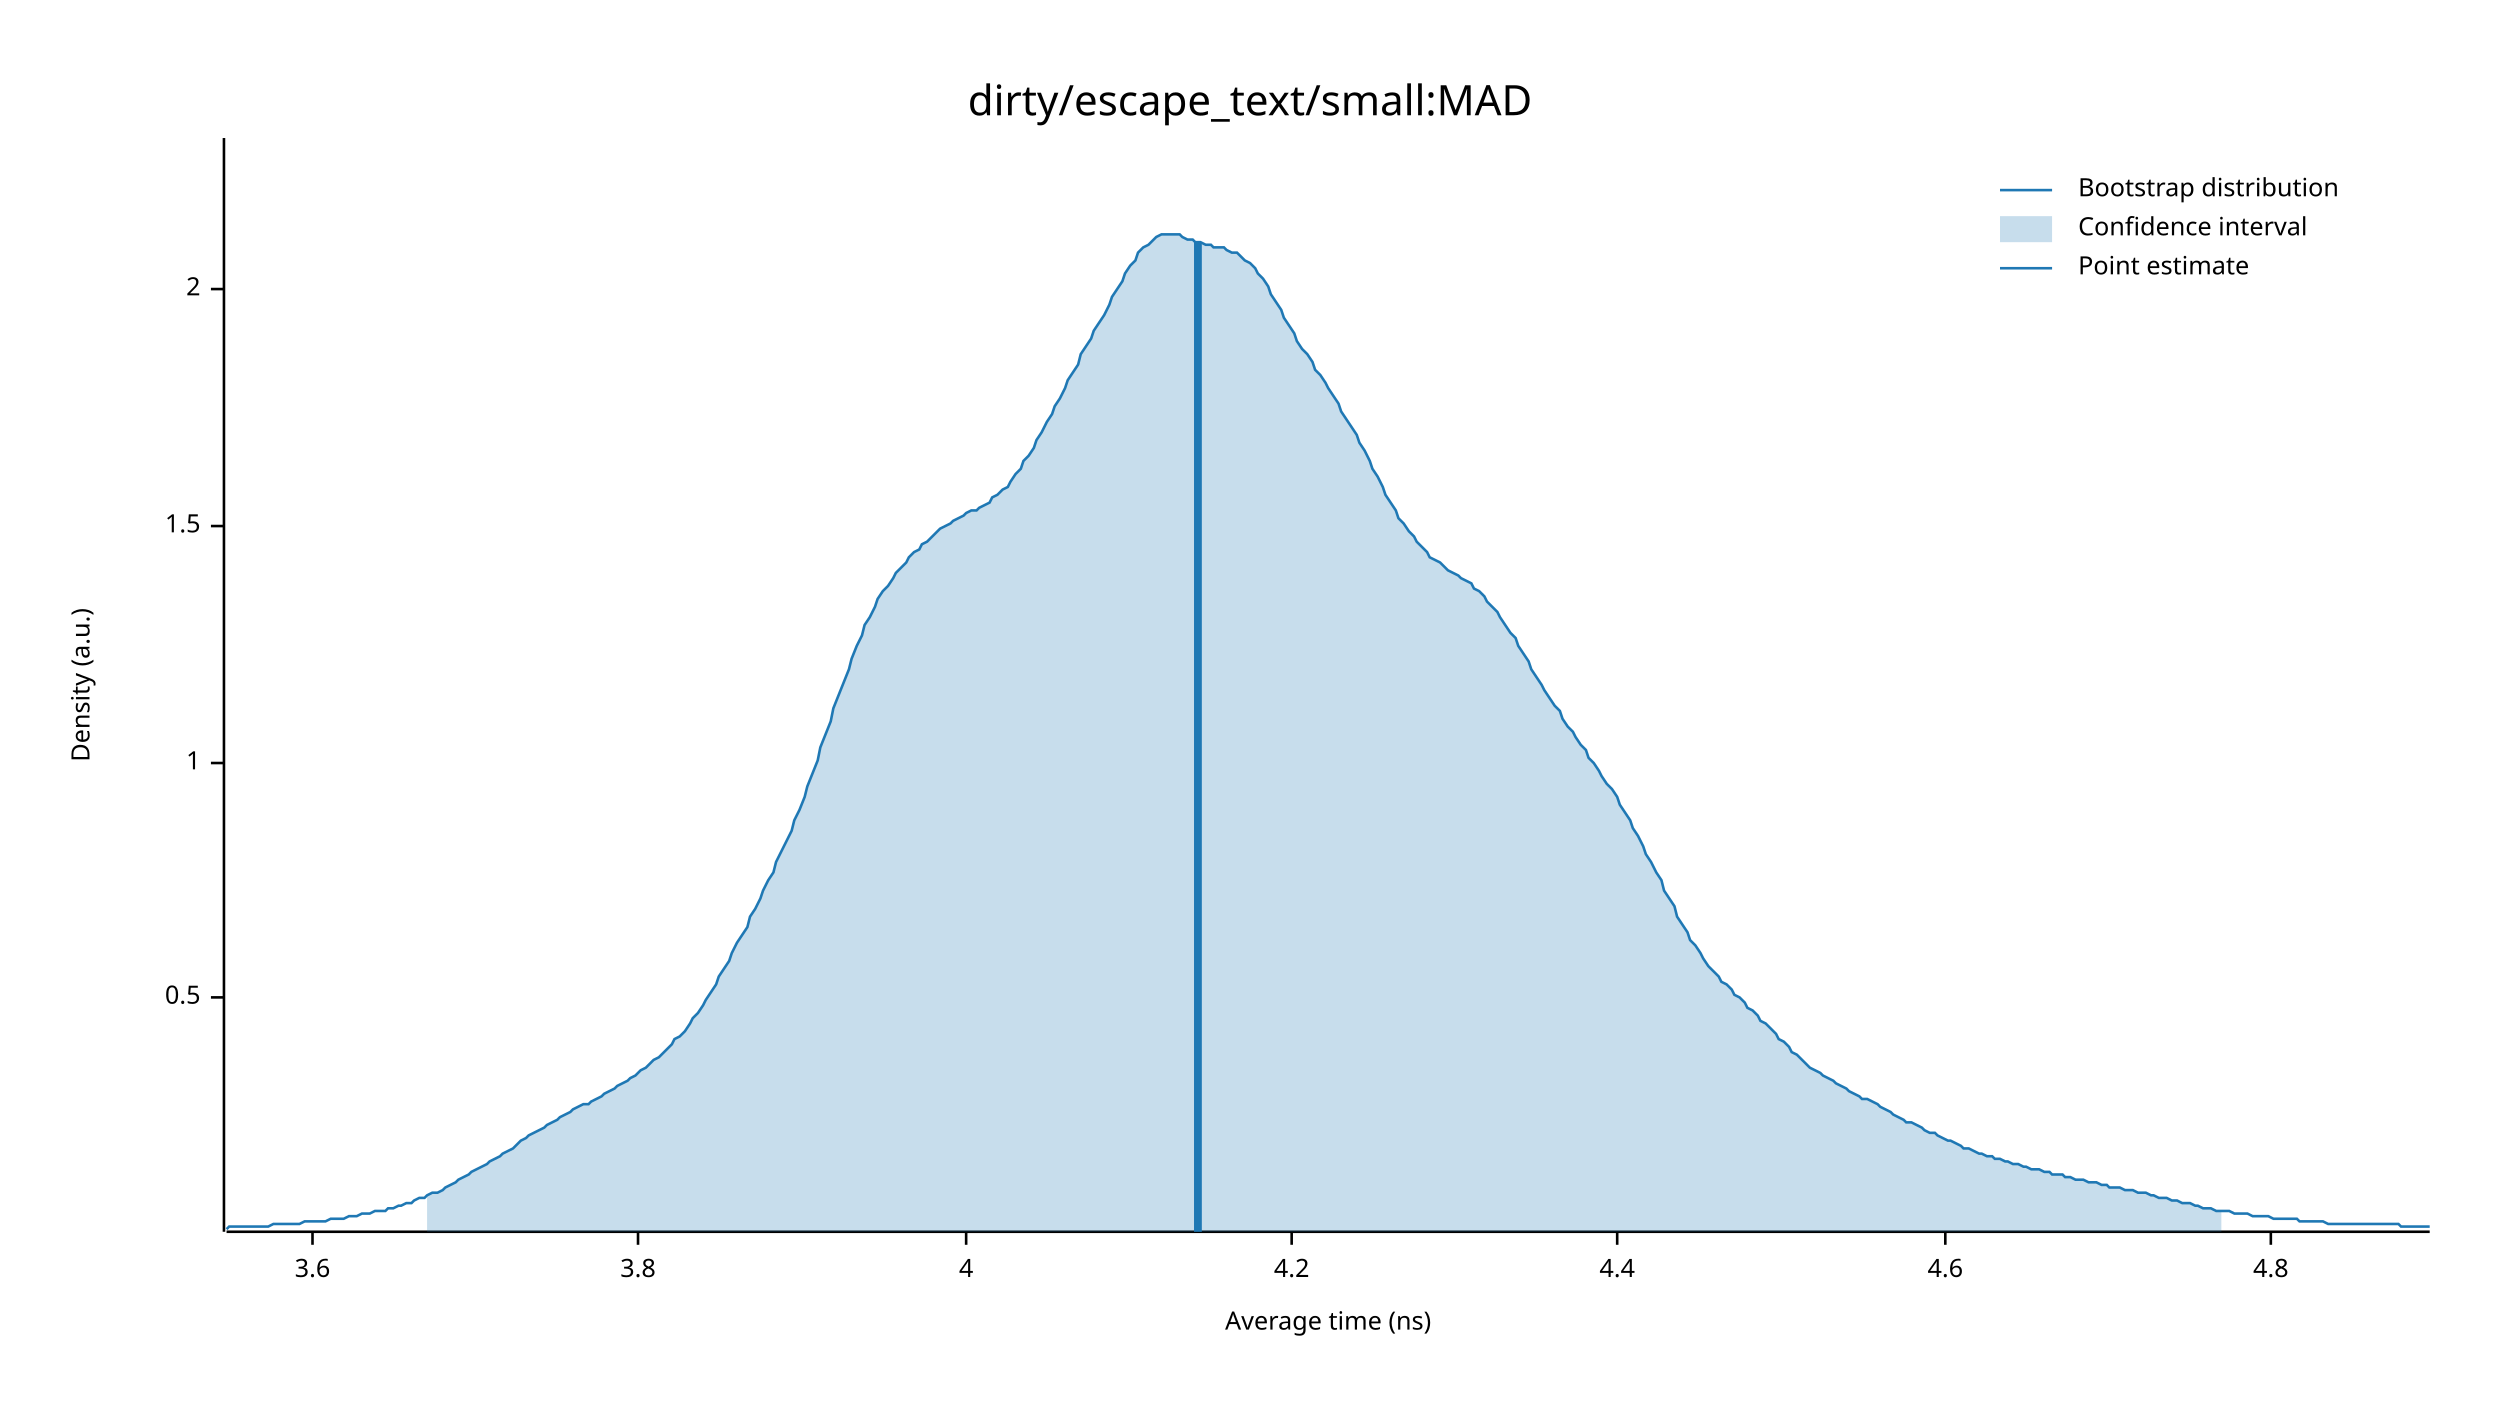
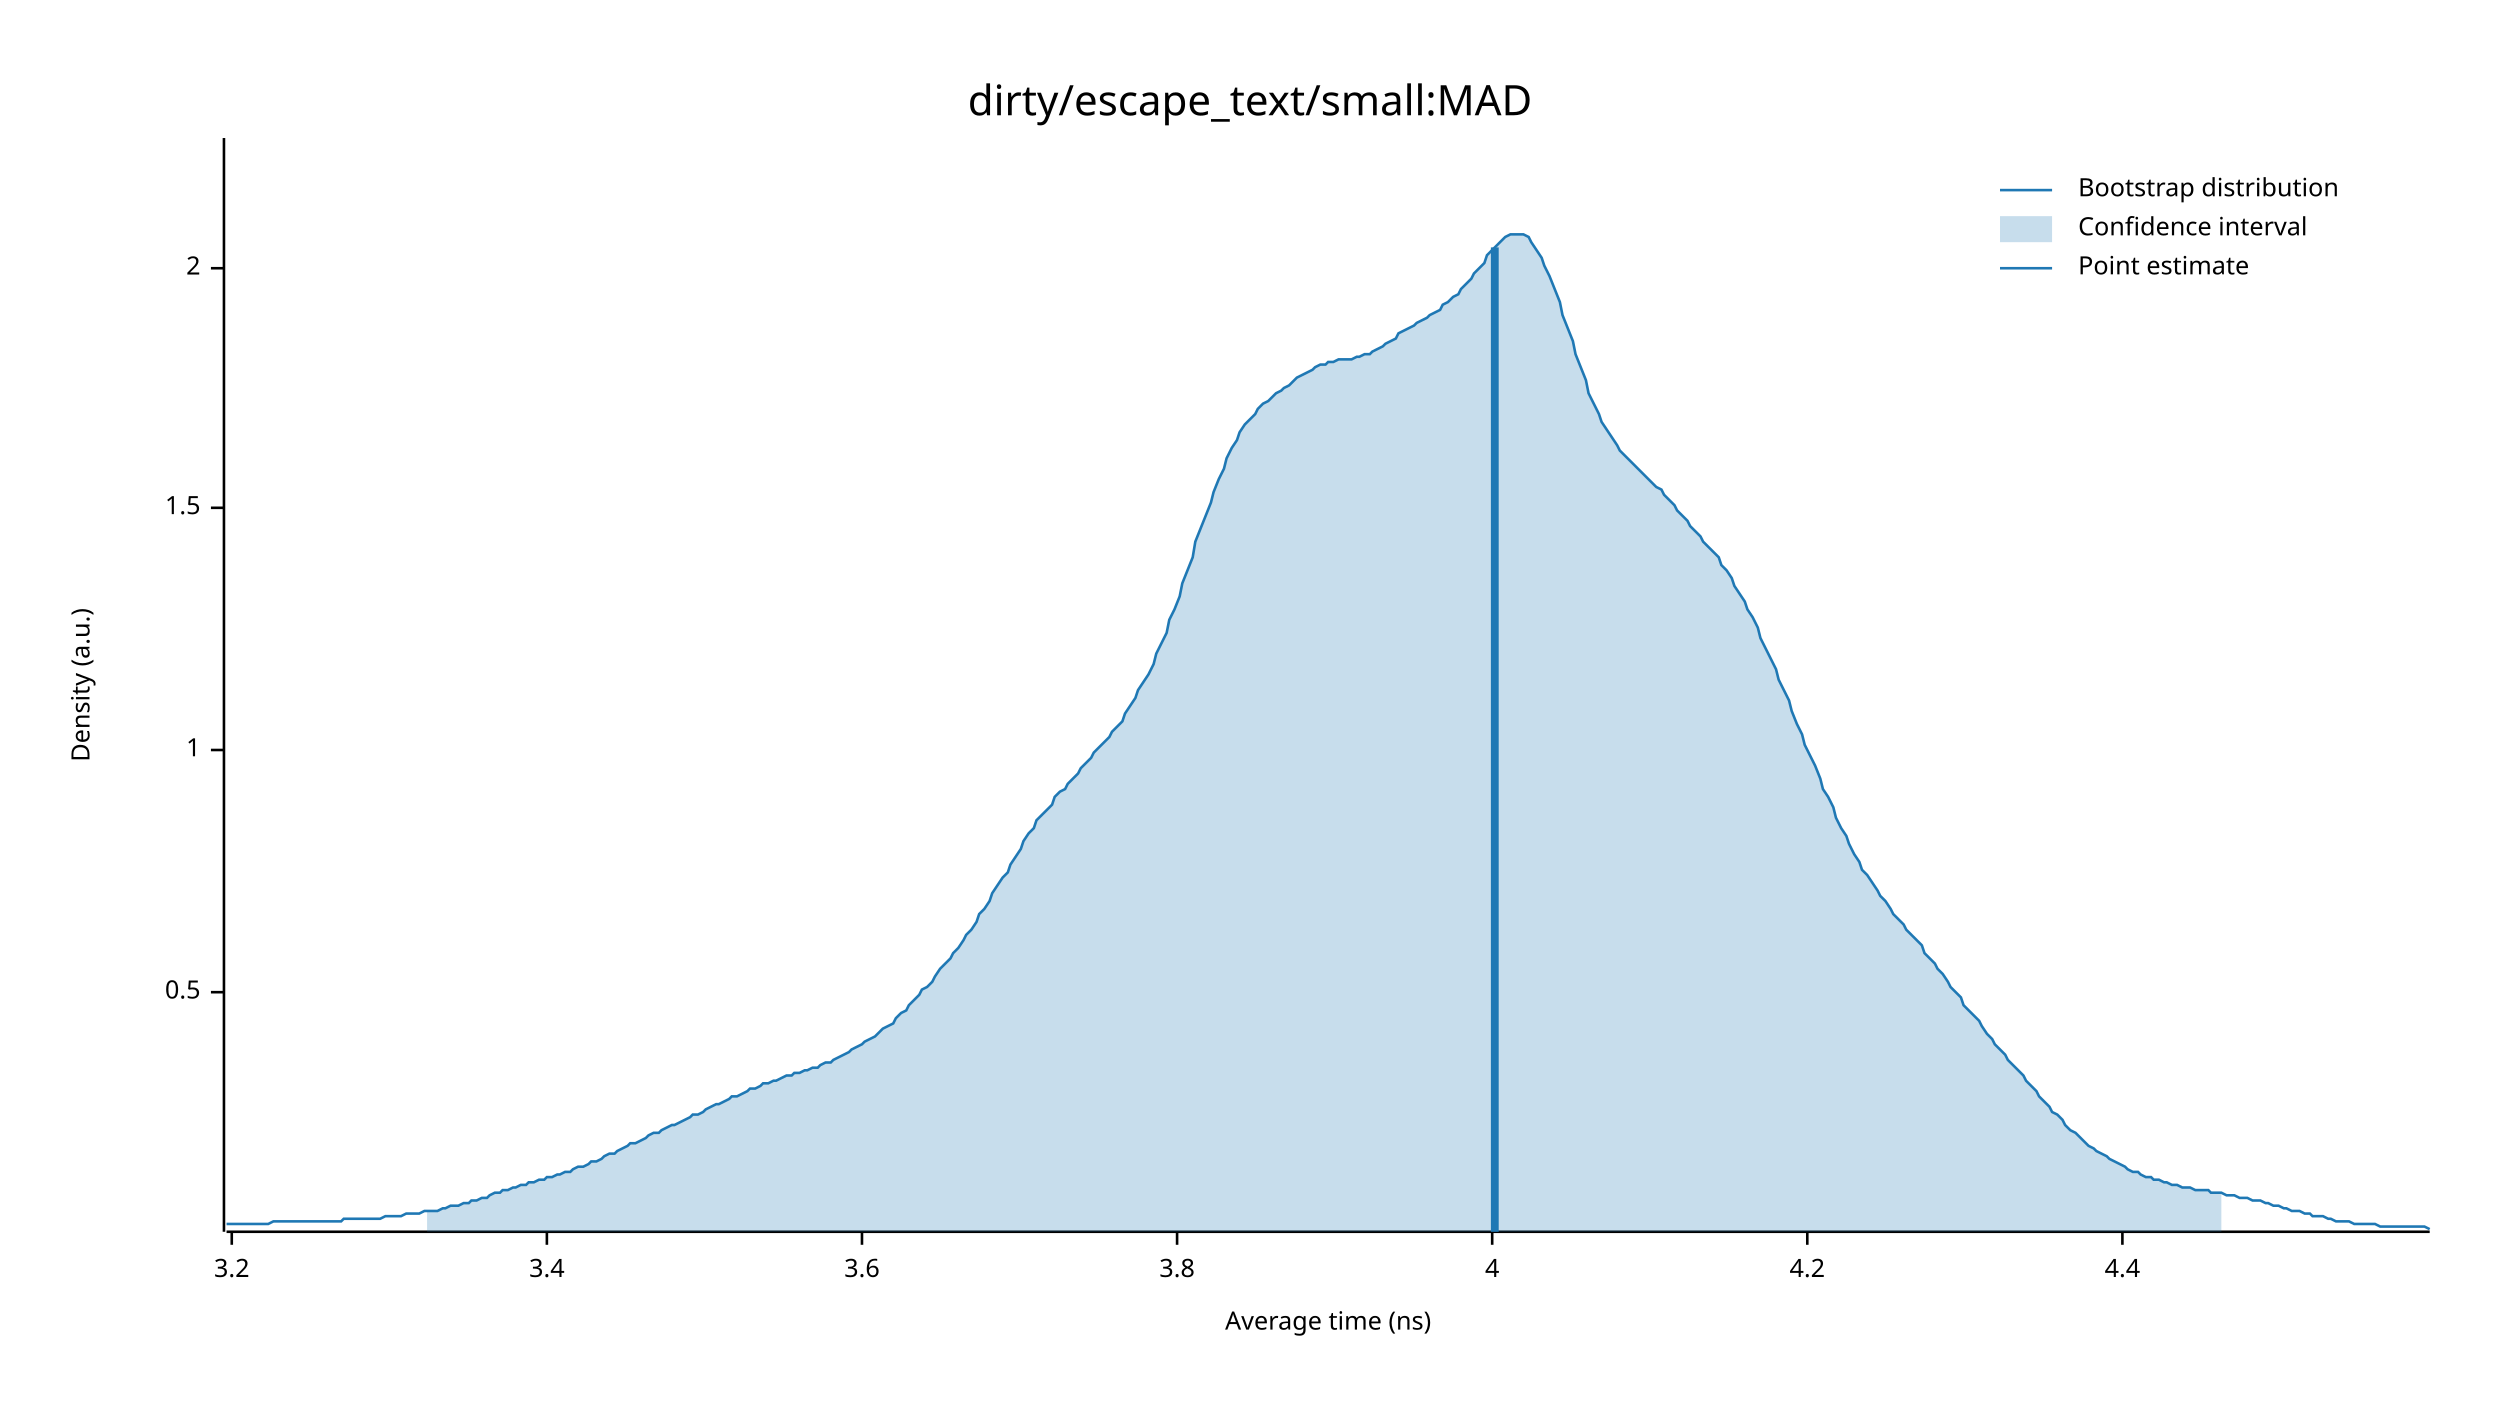
<svg xmlns="http://www.w3.org/2000/svg" width="960" height="540" viewBox="0 0 960 540">
  <text x="480" y="32" dy="0.76em" text-anchor="middle" font-family="sans-serif" font-size="16.129" opacity="1" fill="#000000">
dirty/escape_text/small:MAD
</text>
  <text x="27" y="263" dy="0.76em" text-anchor="middle" font-family="sans-serif" font-size="9.677" opacity="1" fill="#000000" transform="rotate(270, 27, 263)">
Density (a.u.)
</text>
  <text x="510" y="513" dy="-0.5ex" text-anchor="middle" font-family="sans-serif" font-size="9.677" opacity="1" fill="#000000">
Average time (ns)
</text>
  <polyline fill="none" opacity="1" stroke="#000000" stroke-width="1" points="86,53 86,473 " />
-   <text x="77" y="383" dy="0.5ex" text-anchor="end" font-family="sans-serif" font-size="9.677" opacity="1" fill="#000000">
+   <text x="77" y="381" dy="0.5ex" text-anchor="end" font-family="sans-serif" font-size="9.677" opacity="1" fill="#000000">
0.5
</text>
-   <polyline fill="none" opacity="1" stroke="#000000" stroke-width="1" points="81,383 86,383 " />
-   <text x="77" y="293" dy="0.5ex" text-anchor="end" font-family="sans-serif" font-size="9.677" opacity="1" fill="#000000">
+   <polyline fill="none" opacity="1" stroke="#000000" stroke-width="1" points="81,381 86,381 " />
+   <text x="77" y="288" dy="0.5ex" text-anchor="end" font-family="sans-serif" font-size="9.677" opacity="1" fill="#000000">
1
</text>
-   <polyline fill="none" opacity="1" stroke="#000000" stroke-width="1" points="81,293 86,293 " />
-   <text x="77" y="202" dy="0.5ex" text-anchor="end" font-family="sans-serif" font-size="9.677" opacity="1" fill="#000000">
+   <polyline fill="none" opacity="1" stroke="#000000" stroke-width="1" points="81,288 86,288 " />
+   <text x="77" y="195" dy="0.5ex" text-anchor="end" font-family="sans-serif" font-size="9.677" opacity="1" fill="#000000">
1.5
</text>
-   <polyline fill="none" opacity="1" stroke="#000000" stroke-width="1" points="81,202 86,202 " />
-   <text x="77" y="111" dy="0.5ex" text-anchor="end" font-family="sans-serif" font-size="9.677" opacity="1" fill="#000000">
+   <polyline fill="none" opacity="1" stroke="#000000" stroke-width="1" points="81,195 86,195 " />
+   <text x="77" y="103" dy="0.5ex" text-anchor="end" font-family="sans-serif" font-size="9.677" opacity="1" fill="#000000">
2
</text>
-   <polyline fill="none" opacity="1" stroke="#000000" stroke-width="1" points="81,111 86,111 " />
+   <polyline fill="none" opacity="1" stroke="#000000" stroke-width="1" points="81,103 86,103 " />
  <polyline fill="none" opacity="1" stroke="#000000" stroke-width="1" points="87,473 933,473 " />
-   <text x="120" y="483" dy="0.76em" text-anchor="middle" font-family="sans-serif" font-size="9.677" opacity="1" fill="#000000">
+   <text x="89" y="483" dy="0.76em" text-anchor="middle" font-family="sans-serif" font-size="9.677" opacity="1" fill="#000000">
+ 3.2
+ </text>
+   <polyline fill="none" opacity="1" stroke="#000000" stroke-width="1" points="89,473 89,478 " />
+   <text x="210" y="483" dy="0.76em" text-anchor="middle" font-family="sans-serif" font-size="9.677" opacity="1" fill="#000000">
+ 3.4
+ </text>
+   <polyline fill="none" opacity="1" stroke="#000000" stroke-width="1" points="210,473 210,478 " />
+   <text x="331" y="483" dy="0.76em" text-anchor="middle" font-family="sans-serif" font-size="9.677" opacity="1" fill="#000000">
3.6
</text>
-   <polyline fill="none" opacity="1" stroke="#000000" stroke-width="1" points="120,473 120,478 " />
-   <text x="245" y="483" dy="0.76em" text-anchor="middle" font-family="sans-serif" font-size="9.677" opacity="1" fill="#000000">
+   <polyline fill="none" opacity="1" stroke="#000000" stroke-width="1" points="331,473 331,478 " />
+   <text x="452" y="483" dy="0.76em" text-anchor="middle" font-family="sans-serif" font-size="9.677" opacity="1" fill="#000000">
3.8
</text>
-   <polyline fill="none" opacity="1" stroke="#000000" stroke-width="1" points="245,473 245,478 " />
-   <text x="371" y="483" dy="0.76em" text-anchor="middle" font-family="sans-serif" font-size="9.677" opacity="1" fill="#000000">
+   <polyline fill="none" opacity="1" stroke="#000000" stroke-width="1" points="452,473 452,478 " />
+   <text x="573" y="483" dy="0.76em" text-anchor="middle" font-family="sans-serif" font-size="9.677" opacity="1" fill="#000000">
4
</text>
-   <polyline fill="none" opacity="1" stroke="#000000" stroke-width="1" points="371,473 371,478 " />
-   <text x="496" y="483" dy="0.76em" text-anchor="middle" font-family="sans-serif" font-size="9.677" opacity="1" fill="#000000">
+   <polyline fill="none" opacity="1" stroke="#000000" stroke-width="1" points="573,473 573,478 " />
+   <text x="694" y="483" dy="0.76em" text-anchor="middle" font-family="sans-serif" font-size="9.677" opacity="1" fill="#000000">
4.2
</text>
-   <polyline fill="none" opacity="1" stroke="#000000" stroke-width="1" points="496,473 496,478 " />
-   <text x="621" y="483" dy="0.76em" text-anchor="middle" font-family="sans-serif" font-size="9.677" opacity="1" fill="#000000">
+   <polyline fill="none" opacity="1" stroke="#000000" stroke-width="1" points="694,473 694,478 " />
+   <text x="815" y="483" dy="0.76em" text-anchor="middle" font-family="sans-serif" font-size="9.677" opacity="1" fill="#000000">
4.4
</text>
-   <polyline fill="none" opacity="1" stroke="#000000" stroke-width="1" points="621,473 621,478 " />
-   <text x="747" y="483" dy="0.76em" text-anchor="middle" font-family="sans-serif" font-size="9.677" opacity="1" fill="#000000">
- 4.6
- </text>
-   <polyline fill="none" opacity="1" stroke="#000000" stroke-width="1" points="747,473 747,478 " />
-   <text x="872" y="483" dy="0.76em" text-anchor="middle" font-family="sans-serif" font-size="9.677" opacity="1" fill="#000000">
- 4.8
- </text>
-   <polyline fill="none" opacity="1" stroke="#000000" stroke-width="1" points="872,473 872,478 " />
-   <polyline fill="none" opacity="1" stroke="#1F78B4" stroke-width="1" points="87,472 88,471 90,471 92,471 93,471 95,471 97,471 98,471 100,471 102,471 103,471 105,470 107,470 109,470 110,470 112,470 114,470 115,470 117,469 119,469 120,469 122,469 124,469 125,469 127,468 129,468 131,468 132,468 134,467 136,467 137,467 139,466 141,466 142,466 144,465 146,465 148,465 149,464 151,464 153,463 154,463 156,462 158,462 159,461 161,460 163,460 164,459 166,458 168,458 170,457 171,456 173,455 175,454 176,453 178,452 180,451 181,450 183,449 185,448 187,447 188,446 190,445 192,444 193,443 195,442 197,441 198,440 200,438 202,437 203,436 205,435 207,434 209,433 210,432 212,431 214,430 215,429 217,428 219,427 220,426 222,425 224,424 226,424 227,423 229,422 231,421 232,420 234,419 236,418 237,417 239,416 241,415 242,414 244,413 246,411 248,410 249,409 251,407 253,406 254,405 256,403 258,401 259,399 261,398 263,396 265,393 266,391 268,389 270,386 271,384 273,381 275,378 276,375 278,372 280,369 281,366 283,362 285,359 287,356 288,352 290,349 292,345 293,342 295,338 297,335 298,331 300,327 302,323 304,319 305,315 307,311 309,306 310,302 312,297 314,292 315,287 317,282 319,277 320,272 322,267 324,262 326,257 327,253 329,248 331,244 332,240 334,237 336,233 337,230 339,227 341,225 343,222 344,220 346,218 348,216 349,214 351,212 353,211 354,209 356,208 358,206 359,205 361,203 363,202 365,201 366,200 368,199 370,198 371,197 373,196 375,196 376,195 378,194 380,193 381,191 383,190 385,188 387,187 388,185 390,182 392,180 393,177 395,175 397,172 398,169 400,166 402,162 404,159 405,156 407,153 409,149 410,146 412,143 414,140 415,136 417,133 419,130 420,127 422,124 424,121 426,117 427,114 429,111 431,108 432,105 434,102 436,100 437,97 439,95 441,94 443,92 444,91 446,90 448,90 449,90 451,90 453,90 454,91 456,92 458,92 459,93 461,93 463,94 465,94 466,95 468,95 470,95 471,96 473,97 475,97 476,98 478,100 480,101 482,103 483,105 485,107 487,110 488,113 490,116 492,119 493,122 495,125 497,128 498,131 500,134 502,136 504,139 505,142 507,144 509,147 510,149 512,152 514,155 515,158 517,161 519,164 521,167 522,170 524,173 526,177 527,180 529,183 531,187 532,190 534,193 536,196 537,199 539,201 541,204 543,206 544,208 546,210 548,212 549,214 551,215 553,216 554,217 556,219 558,220 560,221 561,222 563,223 565,224 566,226 568,227 570,229 571,231 573,233 575,235 576,237 578,240 580,243 582,245 583,248 585,251 587,254 588,257 590,260 592,263 593,265 595,268 597,271 599,273 600,276 602,279 604,281 605,283 607,286 609,288 610,291 612,293 614,296 615,298 617,301 619,303 621,306 622,309 624,312 626,315 627,318 629,321 631,325 632,328 634,331 636,335 638,338 639,342 641,345 643,348 644,352 646,355 648,358 649,361 651,363 653,366 654,368 656,371 658,373 660,375 661,377 663,378 665,380 666,382 668,383 670,385 671,387 673,388 675,390 676,392 678,393 680,395 682,397 683,399 685,400 687,402 688,404 690,405 692,407 693,408 695,410 697,411 699,412 700,413 702,414 704,415 705,416 707,417 709,418 710,419 712,420 714,421 715,422 717,422 719,423 721,424 722,425 724,426 726,427 727,428 729,429 731,430 732,431 734,431 736,432 738,433 739,434 741,435 743,435 744,436 746,437 748,438 749,438 751,439 753,440 754,441 756,441 758,442 760,443 761,443 763,444 765,444 766,445 768,445 770,446 771,446 773,447 775,447 777,448 778,448 780,449 782,449 783,449 785,450 787,450 788,451 790,451 792,451 793,452 795,452 797,453 799,453 800,453 802,454 804,454 805,454 807,455 809,455 810,456 812,456 814,456 816,457 817,457 819,457 821,458 822,458 824,458 826,459 827,459 829,460 831,460 832,460 834,461 836,461 838,462 839,462 841,462 843,463 844,463 846,464 848,464 849,464 851,465 853,465 855,465 856,465 858,466 860,466 861,466 863,466 865,467 866,467 868,467 870,467 871,467 873,468 875,468 877,468 878,468 880,468 882,468 883,469 885,469 887,469 888,469 890,469 892,469 894,470 895,470 897,470 899,470 900,470 902,470 904,470 905,470 907,470 909,470 910,470 912,470 914,470 916,470 917,470 919,470 921,470 922,471 924,471 926,471 927,471 929,471 931,471 933,471 " />
-   <polygon opacity="0.25" fill="#1F78B4" points="164,459 166,458 168,458 170,457 171,456 173,455 175,454 176,453 178,452 180,451 181,450 183,449 185,448 187,447 188,446 190,445 192,444 193,443 195,442 197,441 198,440 200,438 202,437 203,436 205,435 207,434 209,433 210,432 212,431 214,430 215,429 217,428 219,427 220,426 222,425 224,424 226,424 227,423 229,422 231,421 232,420 234,419 236,418 237,417 239,416 241,415 242,414 244,413 246,411 248,410 249,409 251,407 253,406 254,405 256,403 258,401 259,399 261,398 263,396 265,393 266,391 268,389 270,386 271,384 273,381 275,378 276,375 278,372 280,369 281,366 283,362 285,359 287,356 288,352 290,349 292,345 293,342 295,338 297,335 298,331 300,327 302,323 304,319 305,315 307,311 309,306 310,302 312,297 314,292 315,287 317,282 319,277 320,272 322,267 324,262 326,257 327,253 329,248 331,244 332,240 334,237 336,233 337,230 339,227 341,225 343,222 344,220 346,218 348,216 349,214 351,212 353,211 354,209 356,208 358,206 359,205 361,203 363,202 365,201 366,200 368,199 370,198 371,197 373,196 375,196 376,195 378,194 380,193 381,191 383,190 385,188 387,187 388,185 390,182 392,180 393,177 395,175 397,172 398,169 400,166 402,162 404,159 405,156 407,153 409,149 410,146 412,143 414,140 415,136 417,133 419,130 420,127 422,124 424,121 426,117 427,114 429,111 431,108 432,105 434,102 436,100 437,97 439,95 441,94 443,92 444,91 446,90 448,90 449,90 451,90 453,90 454,91 456,92 458,92 459,93 461,93 463,94 465,94 466,95 468,95 470,95 471,96 473,97 475,97 476,98 478,100 480,101 482,103 483,105 485,107 487,110 488,113 490,116 492,119 493,122 495,125 497,128 498,131 500,134 502,136 504,139 505,142 507,144 509,147 510,149 512,152 514,155 515,158 517,161 519,164 521,167 522,170 524,173 526,177 527,180 529,183 531,187 532,190 534,193 536,196 537,199 539,201 541,204 543,206 544,208 546,210 548,212 549,214 551,215 553,216 554,217 556,219 558,220 560,221 561,222 563,223 565,224 566,226 568,227 570,229 571,231 573,233 575,235 576,237 578,240 580,243 582,245 583,248 585,251 587,254 588,257 590,260 592,263 593,265 595,268 597,271 599,273 600,276 602,279 604,281 605,283 607,286 609,288 610,291 612,293 614,296 615,298 617,301 619,303 621,306 622,309 624,312 626,315 627,318 629,321 631,325 632,328 634,331 636,335 638,338 639,342 641,345 643,348 644,352 646,355 648,358 649,361 651,363 653,366 654,368 656,371 658,373 660,375 661,377 663,378 665,380 666,382 668,383 670,385 671,387 673,388 675,390 676,392 678,393 680,395 682,397 683,399 685,400 687,402 688,404 690,405 692,407 693,408 695,410 697,411 699,412 700,413 702,414 704,415 705,416 707,417 709,418 710,419 712,420 714,421 715,422 717,422 719,423 721,424 722,425 724,426 726,427 727,428 729,429 731,430 732,431 734,431 736,432 738,433 739,434 741,435 743,435 744,436 746,437 748,438 749,438 751,439 753,440 754,441 756,441 758,442 760,443 761,443 763,444 765,444 766,445 768,445 770,446 771,446 773,447 775,447 777,448 778,448 780,449 782,449 783,449 785,450 787,450 788,451 790,451 792,451 793,452 795,452 797,453 799,453 800,453 802,454 804,454 805,454 807,455 809,455 810,456 812,456 814,456 816,457 817,457 819,457 821,458 822,458 824,458 826,459 827,459 829,460 831,460 832,460 834,461 836,461 838,462 839,462 841,462 843,463 844,463 846,464 848,464 849,464 851,465 853,465 853,473 164,473 " />
-   <polyline fill="none" opacity="1" stroke="#1F78B4" stroke-width="3" points="460,473 460,93 " />
+   <polyline fill="none" opacity="1" stroke="#000000" stroke-width="1" points="815,473 815,478 " />
+   <polyline fill="none" opacity="1" stroke="#1F78B4" stroke-width="1" points="87,470 88,470 90,470 92,470 93,470 95,470 97,470 98,470 100,470 102,470 103,470 105,469 107,469 109,469 110,469 112,469 114,469 115,469 117,469 119,469 120,469 122,469 124,469 125,469 127,469 129,469 131,469 132,468 134,468 136,468 137,468 139,468 141,468 142,468 144,468 146,468 148,467 149,467 151,467 153,467 154,467 156,466 158,466 159,466 161,466 163,465 164,465 166,465 168,465 170,464 171,464 173,463 175,463 176,463 178,462 180,462 181,461 183,461 185,460 187,460 188,459 190,458 192,458 193,457 195,457 197,456 198,456 200,455 202,455 203,454 205,454 207,453 209,453 210,452 212,452 214,451 215,451 217,450 219,450 220,449 222,448 224,448 226,447 227,446 229,446 231,445 232,444 234,443 236,443 237,442 239,441 241,440 242,439 244,439 246,438 248,437 249,436 251,435 253,435 254,434 256,433 258,432 259,432 261,431 263,430 265,429 266,428 268,428 270,427 271,426 273,425 275,424 276,424 278,423 280,422 281,421 283,421 285,420 287,419 288,418 290,418 292,417 293,416 295,416 297,415 298,415 300,414 302,413 304,413 305,412 307,412 309,411 310,411 312,410 314,410 315,409 317,408 319,408 320,407 322,406 324,405 326,404 327,403 329,402 331,401 332,400 334,399 336,398 337,397 339,395 341,394 343,393 344,391 346,389 348,388 349,386 351,384 353,382 354,380 356,379 358,377 359,375 361,372 363,370 365,368 366,366 368,364 370,361 371,359 373,357 375,354 376,351 378,349 380,346 381,343 383,340 385,337 387,335 388,332 390,329 392,326 393,323 395,320 397,318 398,315 400,313 402,311 404,309 405,306 407,304 409,303 410,301 412,299 414,297 415,295 417,293 419,291 420,289 422,287 424,285 426,283 427,281 429,279 431,277 432,274 434,271 436,268 437,265 439,262 441,259 443,255 444,251 446,247 448,243 449,238 451,234 453,229 454,224 456,219 458,214 459,208 461,203 463,198 465,193 466,189 468,184 470,180 471,176 473,172 475,169 476,166 478,163 480,161 482,159 483,157 485,155 487,154 488,153 490,151 492,150 493,149 495,148 497,146 498,145 500,144 502,143 504,142 505,141 507,140 509,140 510,139 512,139 514,138 515,138 517,138 519,138 521,137 522,137 524,136 526,136 527,135 529,134 531,133 532,132 534,131 536,130 537,128 539,127 541,126 543,125 544,124 546,123 548,122 549,121 551,120 553,119 554,117 556,116 558,114 560,113 561,111 563,109 565,107 566,105 568,103 570,101 571,98 573,96 575,94 576,93 578,91 580,90 582,90 583,90 585,90 587,91 588,93 590,96 592,99 593,102 595,106 597,111 599,116 600,121 602,126 604,131 605,136 607,141 609,146 610,151 612,155 614,159 615,162 617,165 619,168 621,171 622,173 624,175 626,177 627,178 629,180 631,182 632,183 634,185 636,187 638,188 639,190 641,192 643,194 644,196 646,198 648,200 649,202 651,204 653,206 654,208 656,210 658,212 660,214 661,217 663,219 665,222 666,225 668,228 670,231 671,234 673,237 675,241 676,245 678,249 680,253 682,257 683,261 685,265 687,269 688,273 690,278 692,282 693,286 695,290 697,294 699,299 700,303 702,306 704,310 705,314 707,318 709,321 710,324 712,328 714,331 715,334 717,336 719,339 721,342 722,344 724,346 726,349 727,351 729,353 731,355 732,357 734,359 736,361 738,363 739,366 741,368 743,370 744,372 746,374 748,377 749,379 751,381 753,383 754,386 756,388 758,390 760,392 761,394 763,397 765,399 766,401 768,403 770,405 771,407 773,409 775,411 777,413 778,415 780,417 782,419 783,421 785,423 787,425 788,427 790,428 792,430 793,432 795,434 797,435 799,437 800,438 802,440 804,441 805,442 807,443 809,444 810,445 812,446 814,447 816,448 817,449 819,450 821,450 822,451 824,452 826,452 827,453 829,453 831,454 832,454 834,455 836,455 838,456 839,456 841,456 843,457 844,457 846,457 848,457 849,458 851,458 853,458 855,459 856,459 858,459 860,460 861,460 863,460 865,461 866,461 868,461 870,462 871,462 873,463 875,463 877,464 878,464 880,465 882,465 883,465 885,466 887,466 888,467 890,467 892,467 894,468 895,468 897,469 899,469 900,469 902,469 904,470 905,470 907,470 909,470 910,470 912,470 914,471 916,471 917,471 919,471 921,471 922,471 924,471 926,471 927,471 929,471 931,471 933,472 " />
+   <polygon opacity="0.25" fill="#1F78B4" points="164,465 166,465 168,465 170,464 171,464 173,463 175,463 176,463 178,462 180,462 181,461 183,461 185,460 187,460 188,459 190,458 192,458 193,457 195,457 197,456 198,456 200,455 202,455 203,454 205,454 207,453 209,453 210,452 212,452 214,451 215,451 217,450 219,450 220,449 222,448 224,448 226,447 227,446 229,446 231,445 232,444 234,443 236,443 237,442 239,441 241,440 242,439 244,439 246,438 248,437 249,436 251,435 253,435 254,434 256,433 258,432 259,432 261,431 263,430 265,429 266,428 268,428 270,427 271,426 273,425 275,424 276,424 278,423 280,422 281,421 283,421 285,420 287,419 288,418 290,418 292,417 293,416 295,416 297,415 298,415 300,414 302,413 304,413 305,412 307,412 309,411 310,411 312,410 314,410 315,409 317,408 319,408 320,407 322,406 324,405 326,404 327,403 329,402 331,401 332,400 334,399 336,398 337,397 339,395 341,394 343,393 344,391 346,389 348,388 349,386 351,384 353,382 354,380 356,379 358,377 359,375 361,372 363,370 365,368 366,366 368,364 370,361 371,359 373,357 375,354 376,351 378,349 380,346 381,343 383,340 385,337 387,335 388,332 390,329 392,326 393,323 395,320 397,318 398,315 400,313 402,311 404,309 405,306 407,304 409,303 410,301 412,299 414,297 415,295 417,293 419,291 420,289 422,287 424,285 426,283 427,281 429,279 431,277 432,274 434,271 436,268 437,265 439,262 441,259 443,255 444,251 446,247 448,243 449,238 451,234 453,229 454,224 456,219 458,214 459,208 461,203 463,198 465,193 466,189 468,184 470,180 471,176 473,172 475,169 476,166 478,163 480,161 482,159 483,157 485,155 487,154 488,153 490,151 492,150 493,149 495,148 497,146 498,145 500,144 502,143 504,142 505,141 507,140 509,140 510,139 512,139 514,138 515,138 517,138 519,138 521,137 522,137 524,136 526,136 527,135 529,134 531,133 532,132 534,131 536,130 537,128 539,127 541,126 543,125 544,124 546,123 548,122 549,121 551,120 553,119 554,117 556,116 558,114 560,113 561,111 563,109 565,107 566,105 568,103 570,101 571,98 573,96 575,94 576,93 578,91 580,90 582,90 583,90 585,90 587,91 588,93 590,96 592,99 593,102 595,106 597,111 599,116 600,121 602,126 604,131 605,136 607,141 609,146 610,151 612,155 614,159 615,162 617,165 619,168 621,171 622,173 624,175 626,177 627,178 629,180 631,182 632,183 634,185 636,187 638,188 639,190 641,192 643,194 644,196 646,198 648,200 649,202 651,204 653,206 654,208 656,210 658,212 660,214 661,217 663,219 665,222 666,225 668,228 670,231 671,234 673,237 675,241 676,245 678,249 680,253 682,257 683,261 685,265 687,269 688,273 690,278 692,282 693,286 695,290 697,294 699,299 700,303 702,306 704,310 705,314 707,318 709,321 710,324 712,328 714,331 715,334 717,336 719,339 721,342 722,344 724,346 726,349 727,351 729,353 731,355 732,357 734,359 736,361 738,363 739,366 741,368 743,370 744,372 746,374 748,377 749,379 751,381 753,383 754,386 756,388 758,390 760,392 761,394 763,397 765,399 766,401 768,403 770,405 771,407 773,409 775,411 777,413 778,415 780,417 782,419 783,421 785,423 787,425 788,427 790,428 792,430 793,432 795,434 797,435 799,437 800,438 802,440 804,441 805,442 807,443 809,444 810,445 812,446 814,447 816,448 817,449 819,450 821,450 822,451 824,452 826,452 827,453 829,453 831,454 832,454 834,455 836,455 838,456 839,456 841,456 843,457 844,457 846,457 848,457 849,458 851,458 853,458 853,473 164,473 " />
+   <polyline fill="none" opacity="1" stroke="#1F78B4" stroke-width="3" points="574,473 574,95 " />
  <text x="798" y="68" dy="0.76em" text-anchor="start" font-family="sans-serif" font-size="9.677" opacity="1" fill="#000000">
Bootstrap distribution
</text>
  <text x="798" y="83" dy="0.76em" text-anchor="start" font-family="sans-serif" font-size="9.677" opacity="1" fill="#000000">
Confidence interval
</text>
  <text x="798" y="98" dy="0.76em" text-anchor="start" font-family="sans-serif" font-size="9.677" opacity="1" fill="#000000">
Point estimate
</text>
  <polyline fill="none" opacity="1" stroke="#1F78B4" stroke-width="1" points="768,73 788,73 " />
  <rect x="768" y="83" width="20" height="10" opacity="0.25" fill="#1F78B4" stroke="none" />
  <polyline fill="none" opacity="1" stroke="#1F78B4" stroke-width="1" points="768,103 788,103 " />
</svg>
